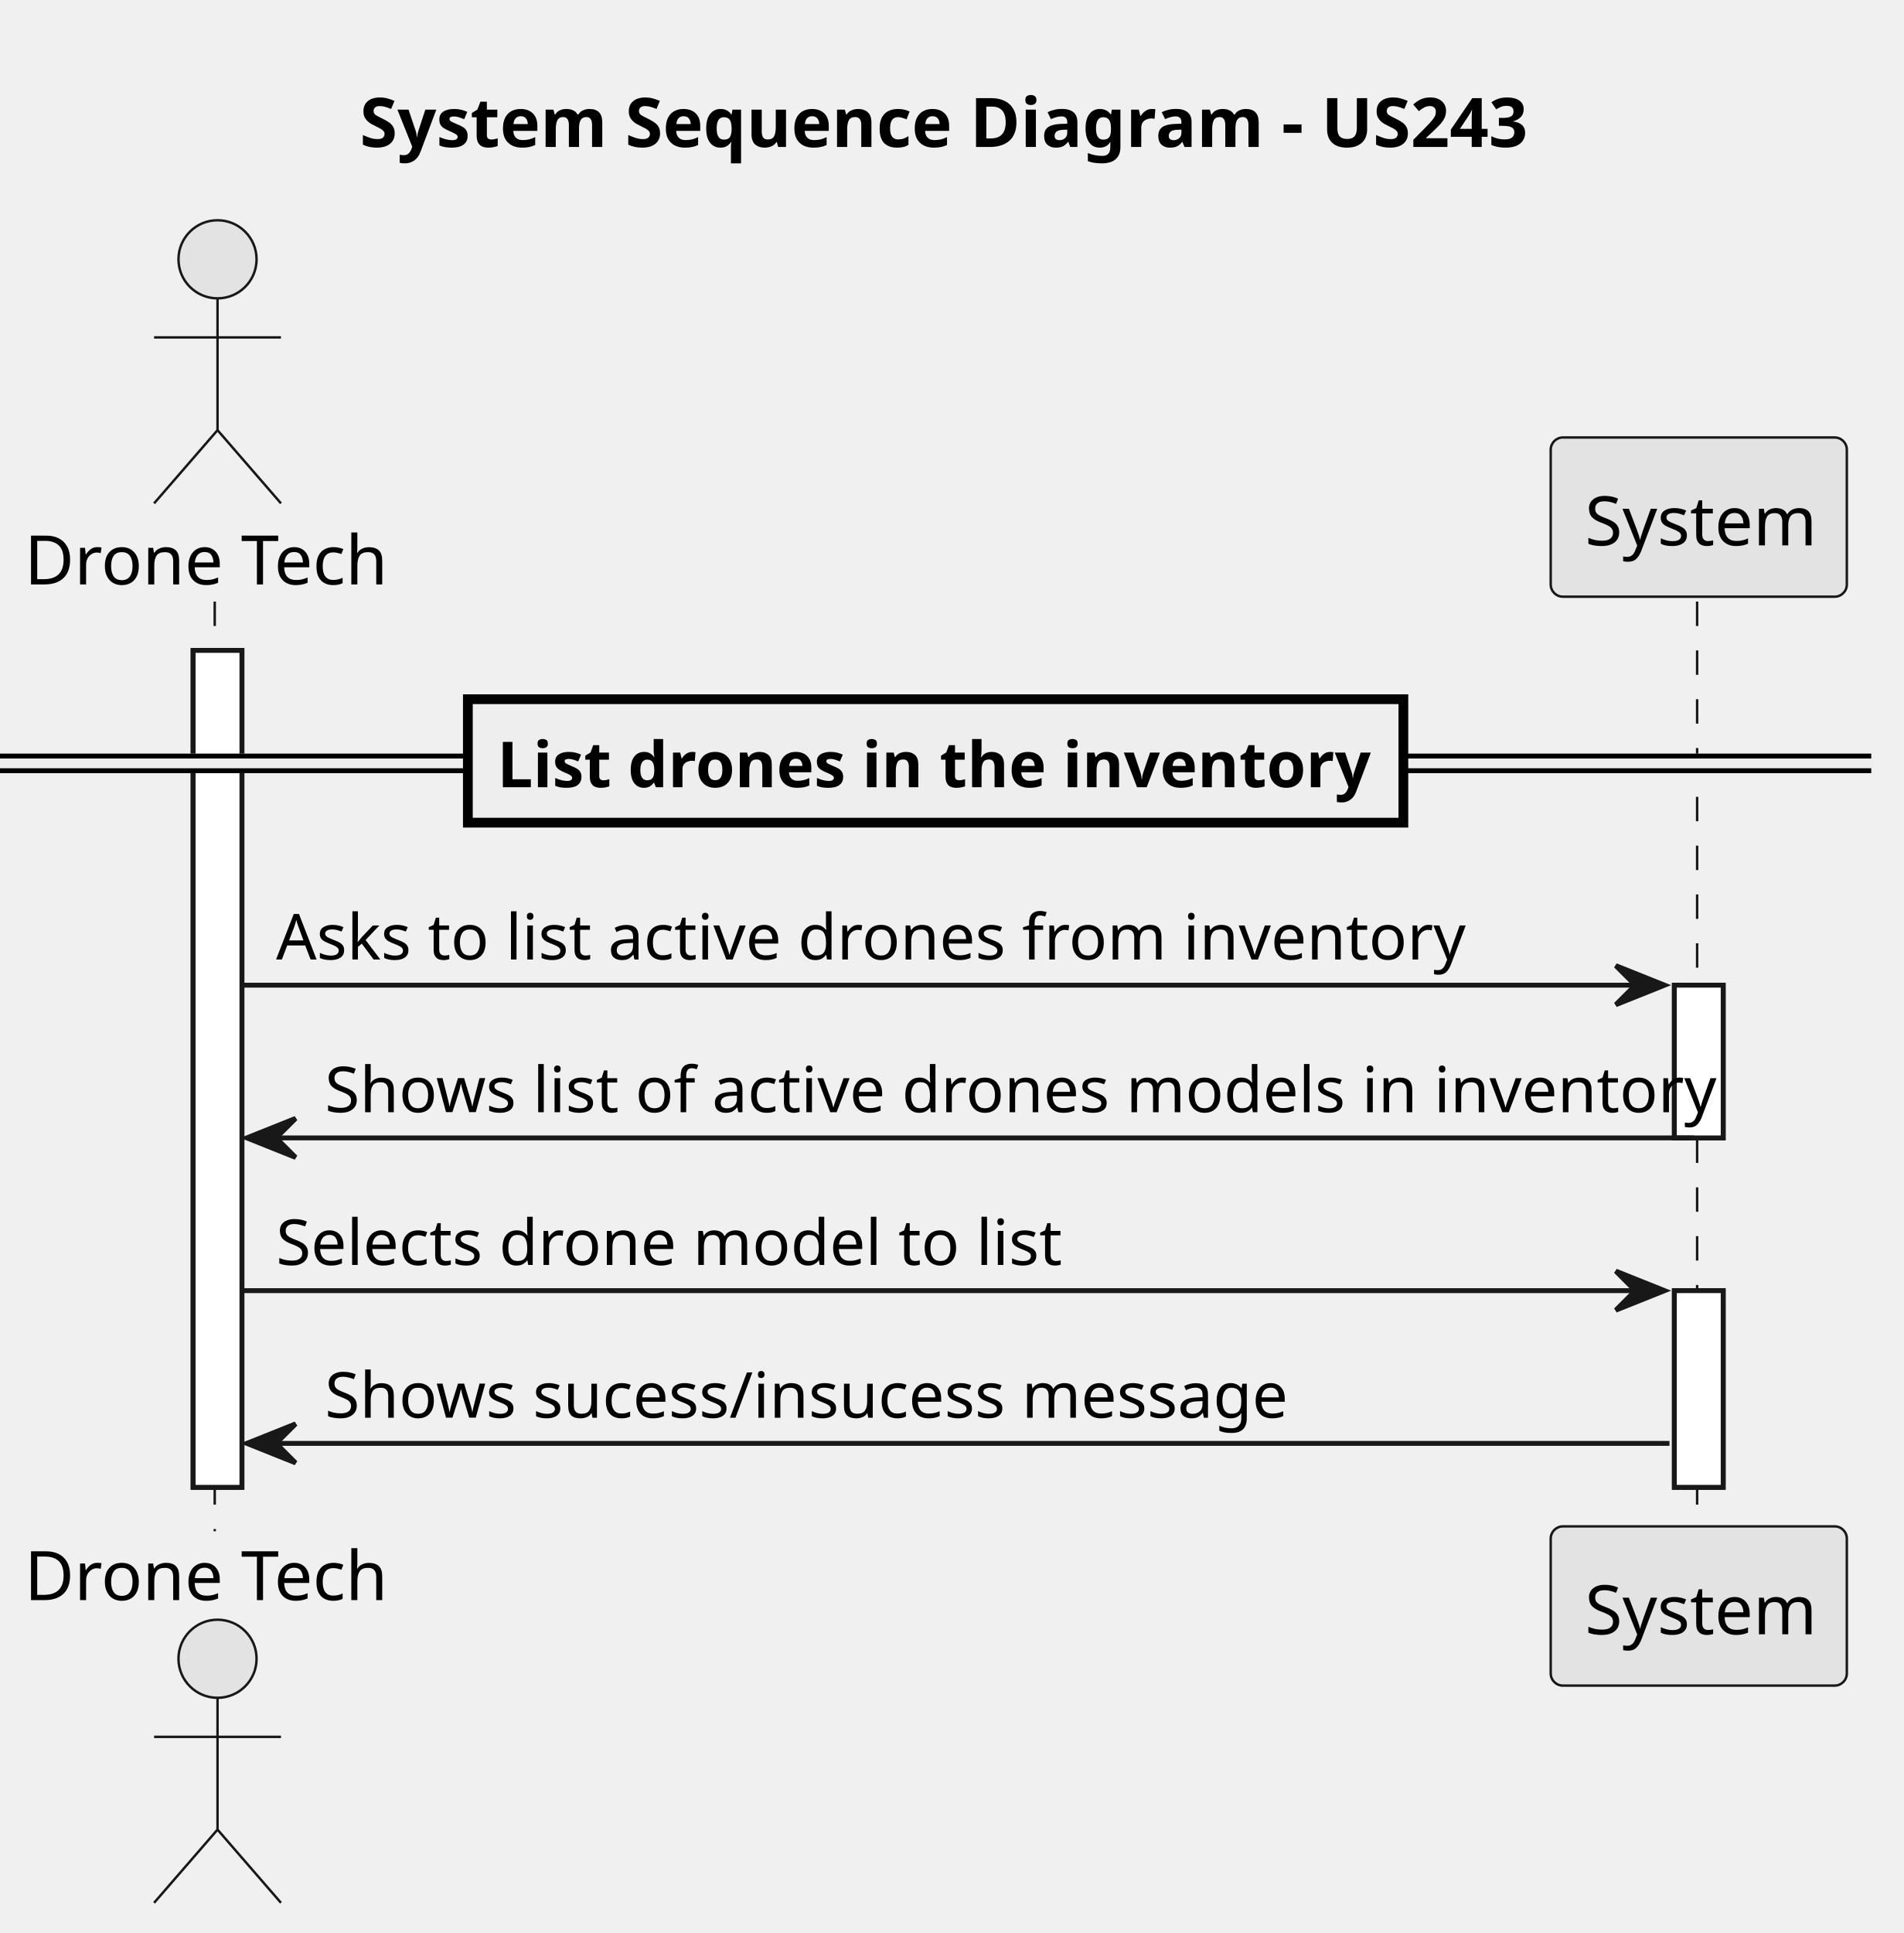
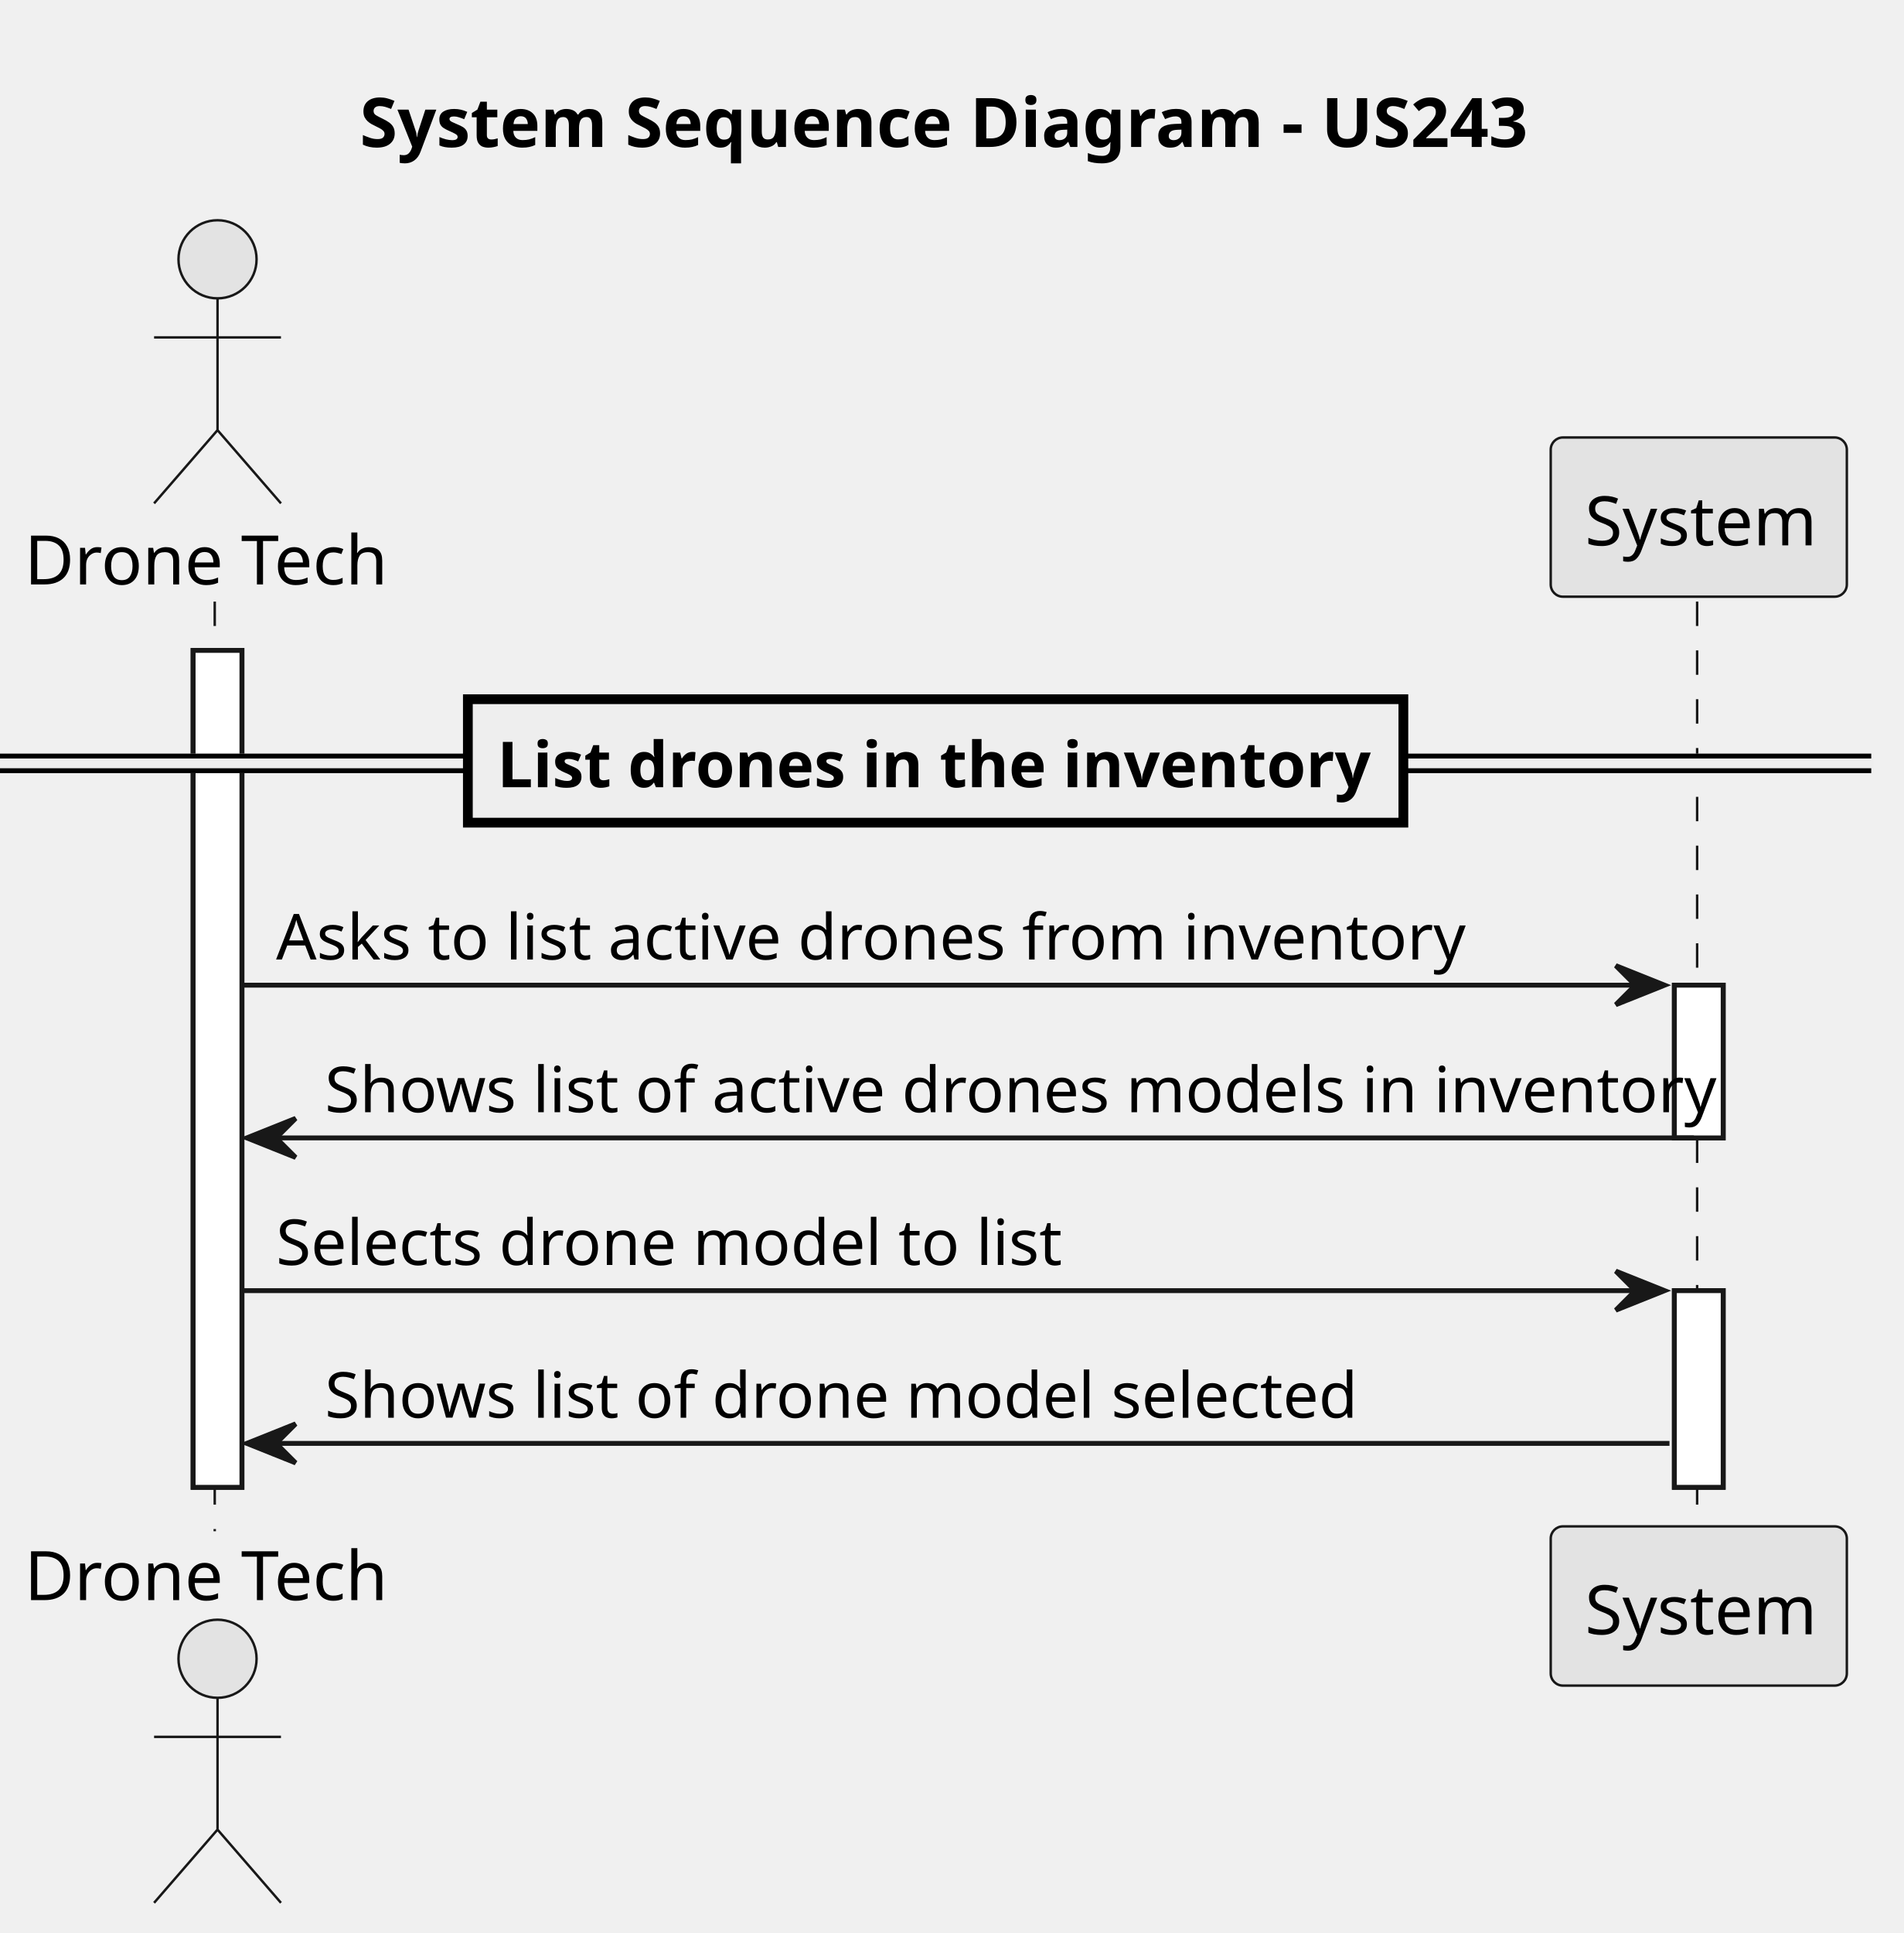
<svg xmlns="http://www.w3.org/2000/svg" contentStyleType="text/css" height="396px" preserveAspectRatio="none" style="width:390px;height:396px;background:#FFFFFF;" version="1.1" viewBox="0 0 390 396" width="390px" zoomAndPan="magnify">
  <defs />
  <g>
    <text fill="#000000" font-family="sans-serif" font-size="14" font-weight="bold" lengthAdjust="spacing" textLength="234.992" x="73.717" y="30.107">System Sequence Diagram - US243</text>
    <rect fill="#FFFFFF" height="171.455" style="stroke:#181818;stroke-width:1.0;" width="10" x="39.572" y="133.242" />
    <rect fill="#FFFFFF" height="31.291" style="stroke:#181818;stroke-width:1.0;" width="10" x="343.087" y="201.824" />
    <rect fill="#FFFFFF" height="40.291" style="stroke:#181818;stroke-width:1.0;" width="10" x="343.087" y="264.406" />
    <line style="stroke:#181818;stroke-width:0.5;stroke-dasharray:5.0,5.0;" x1="44" x2="44" y1="123.242" y2="313.697" />
    <line style="stroke:#181818;stroke-width:0.5;stroke-dasharray:5.0,5.0;" x1="347.75" x2="347.75" y1="123.242" y2="313.697" />
    <text fill="#000000" font-family="sans-serif" font-size="14" lengthAdjust="spacing" textLength="73.144" x="5" y="119.728">Drone Tech</text>
    <ellipse cx="44.572" cy="53.121" fill="#E3E3E3" rx="8" ry="8" style="stroke:#181818;stroke-width:0.5;" />
    <path d="M44.572,61.121 L44.572,88.121 M31.572,69.121 L57.572,69.121 M44.572,88.121 L31.572,103.121 M44.572,88.121 L57.572,103.121 " fill="none" style="stroke:#181818;stroke-width:0.5;" />
    <text fill="#000000" font-family="sans-serif" font-size="14" lengthAdjust="spacing" textLength="73.144" x="5" y="327.805">Drone Tech</text>
    <ellipse cx="44.572" cy="339.818" fill="#E3E3E3" rx="8" ry="8" style="stroke:#181818;stroke-width:0.5;" />
    <path d="M44.572,347.818 L44.572,374.818 M31.572,355.818 L57.572,355.818 M44.572,374.818 L31.572,389.818 M44.572,374.818 L57.572,389.818 " fill="none" style="stroke:#181818;stroke-width:0.5;" />
    <rect fill="#E3E3E3" height="32.621" rx="2.5" ry="2.5" style="stroke:#181818;stroke-width:0.5;" width="60.676" x="317.75" y="89.621" />
    <text fill="#000000" font-family="sans-serif" font-size="14" lengthAdjust="spacing" textLength="46.676" x="324.75" y="111.728">System</text>
    <rect fill="#E3E3E3" height="32.621" rx="2.5" ry="2.5" style="stroke:#181818;stroke-width:0.5;" width="60.676" x="317.75" y="312.697" />
    <text fill="#000000" font-family="sans-serif" font-size="14" lengthAdjust="spacing" textLength="46.676" x="324.75" y="334.805">System</text>
    <rect fill="#FFFFFF" height="171.455" style="stroke:#181818;stroke-width:1.0;" width="10" x="39.572" y="133.242" />
    <rect fill="#FFFFFF" height="31.291" style="stroke:#181818;stroke-width:1.0;" width="10" x="343.087" y="201.824" />
    <rect fill="#FFFFFF" height="40.291" style="stroke:#181818;stroke-width:1.0;" width="10" x="343.087" y="264.406" />
    <rect fill="#EEEEEE" height="3" style="stroke:#EEEEEE;stroke-width:1.0;" width="383.425" x="0" y="154.888" />
    <line style="stroke:#000000;stroke-width:1.0;" x1="0" x2="383.425" y1="154.888" y2="154.888" />
    <line style="stroke:#000000;stroke-width:1.0;" x1="0" x2="383.425" y1="157.888" y2="157.888" />
    <rect fill="#EEEEEE" height="25.291" style="stroke:#000000;stroke-width:2.0;" width="191.69" x="95.868" y="143.242" />
    <text fill="#000000" font-family="sans-serif" font-size="13" font-weight="bold" lengthAdjust="spacing" textLength="170.466" x="101.868" y="161.27">List drones in the inventory</text>
    <polygon fill="#181818" points="331.087,197.824,341.087,201.824,331.087,205.824,335.087,201.824" style="stroke:#181818;stroke-width:1.0;" />
    <line style="stroke:#181818;stroke-width:1.0;" x1="49.572" x2="337.087" y1="201.824" y2="201.824" />
    <text fill="#000000" font-family="sans-serif" font-size="13" lengthAdjust="spacing" textLength="229.03" x="56.572" y="196.561">Asks to list active drones from inventory</text>
    <polygon fill="#181818" points="60.572,229.115,50.572,233.115,60.572,237.115,56.572,233.115" style="stroke:#181818;stroke-width:1.0;" />
    <line style="stroke:#181818;stroke-width:1.0;" x1="54.572" x2="347.087" y1="233.115" y2="233.115" />
    <text fill="#000000" font-family="sans-serif" font-size="13" lengthAdjust="spacing" textLength="269.515" x="66.572" y="227.852">Shows list of active drones models in inventory</text>
    <polygon fill="#181818" points="331.087,260.406,341.087,264.406,331.087,268.406,335.087,264.406" style="stroke:#181818;stroke-width:1.0;" />
    <line style="stroke:#181818;stroke-width:1.0;" x1="49.572" x2="337.087" y1="264.406" y2="264.406" />
    <text fill="#000000" font-family="sans-serif" font-size="13" lengthAdjust="spacing" textLength="152.464" x="56.572" y="259.144">Selects drone model to list</text>
    <polygon fill="#181818" points="60.572,291.697,50.572,295.697,60.572,299.697,56.572,295.697" style="stroke:#181818;stroke-width:1.0;" />
    <line style="stroke:#181818;stroke-width:1.0;" x1="54.572" x2="342.087" y1="295.697" y2="295.697" />
-     <text fill="#000000" font-family="sans-serif" font-size="13" lengthAdjust="spacing" textLength="193.642" x="66.572" y="290.435">Shows sucess/insucess message</text>
+     <text fill="#000000" font-family="sans-serif" font-size="13" lengthAdjust="spacing" textLength="200.884" x="66.572" y="290.435">Shows list of drone model selected</text>
  </g>
</svg>
